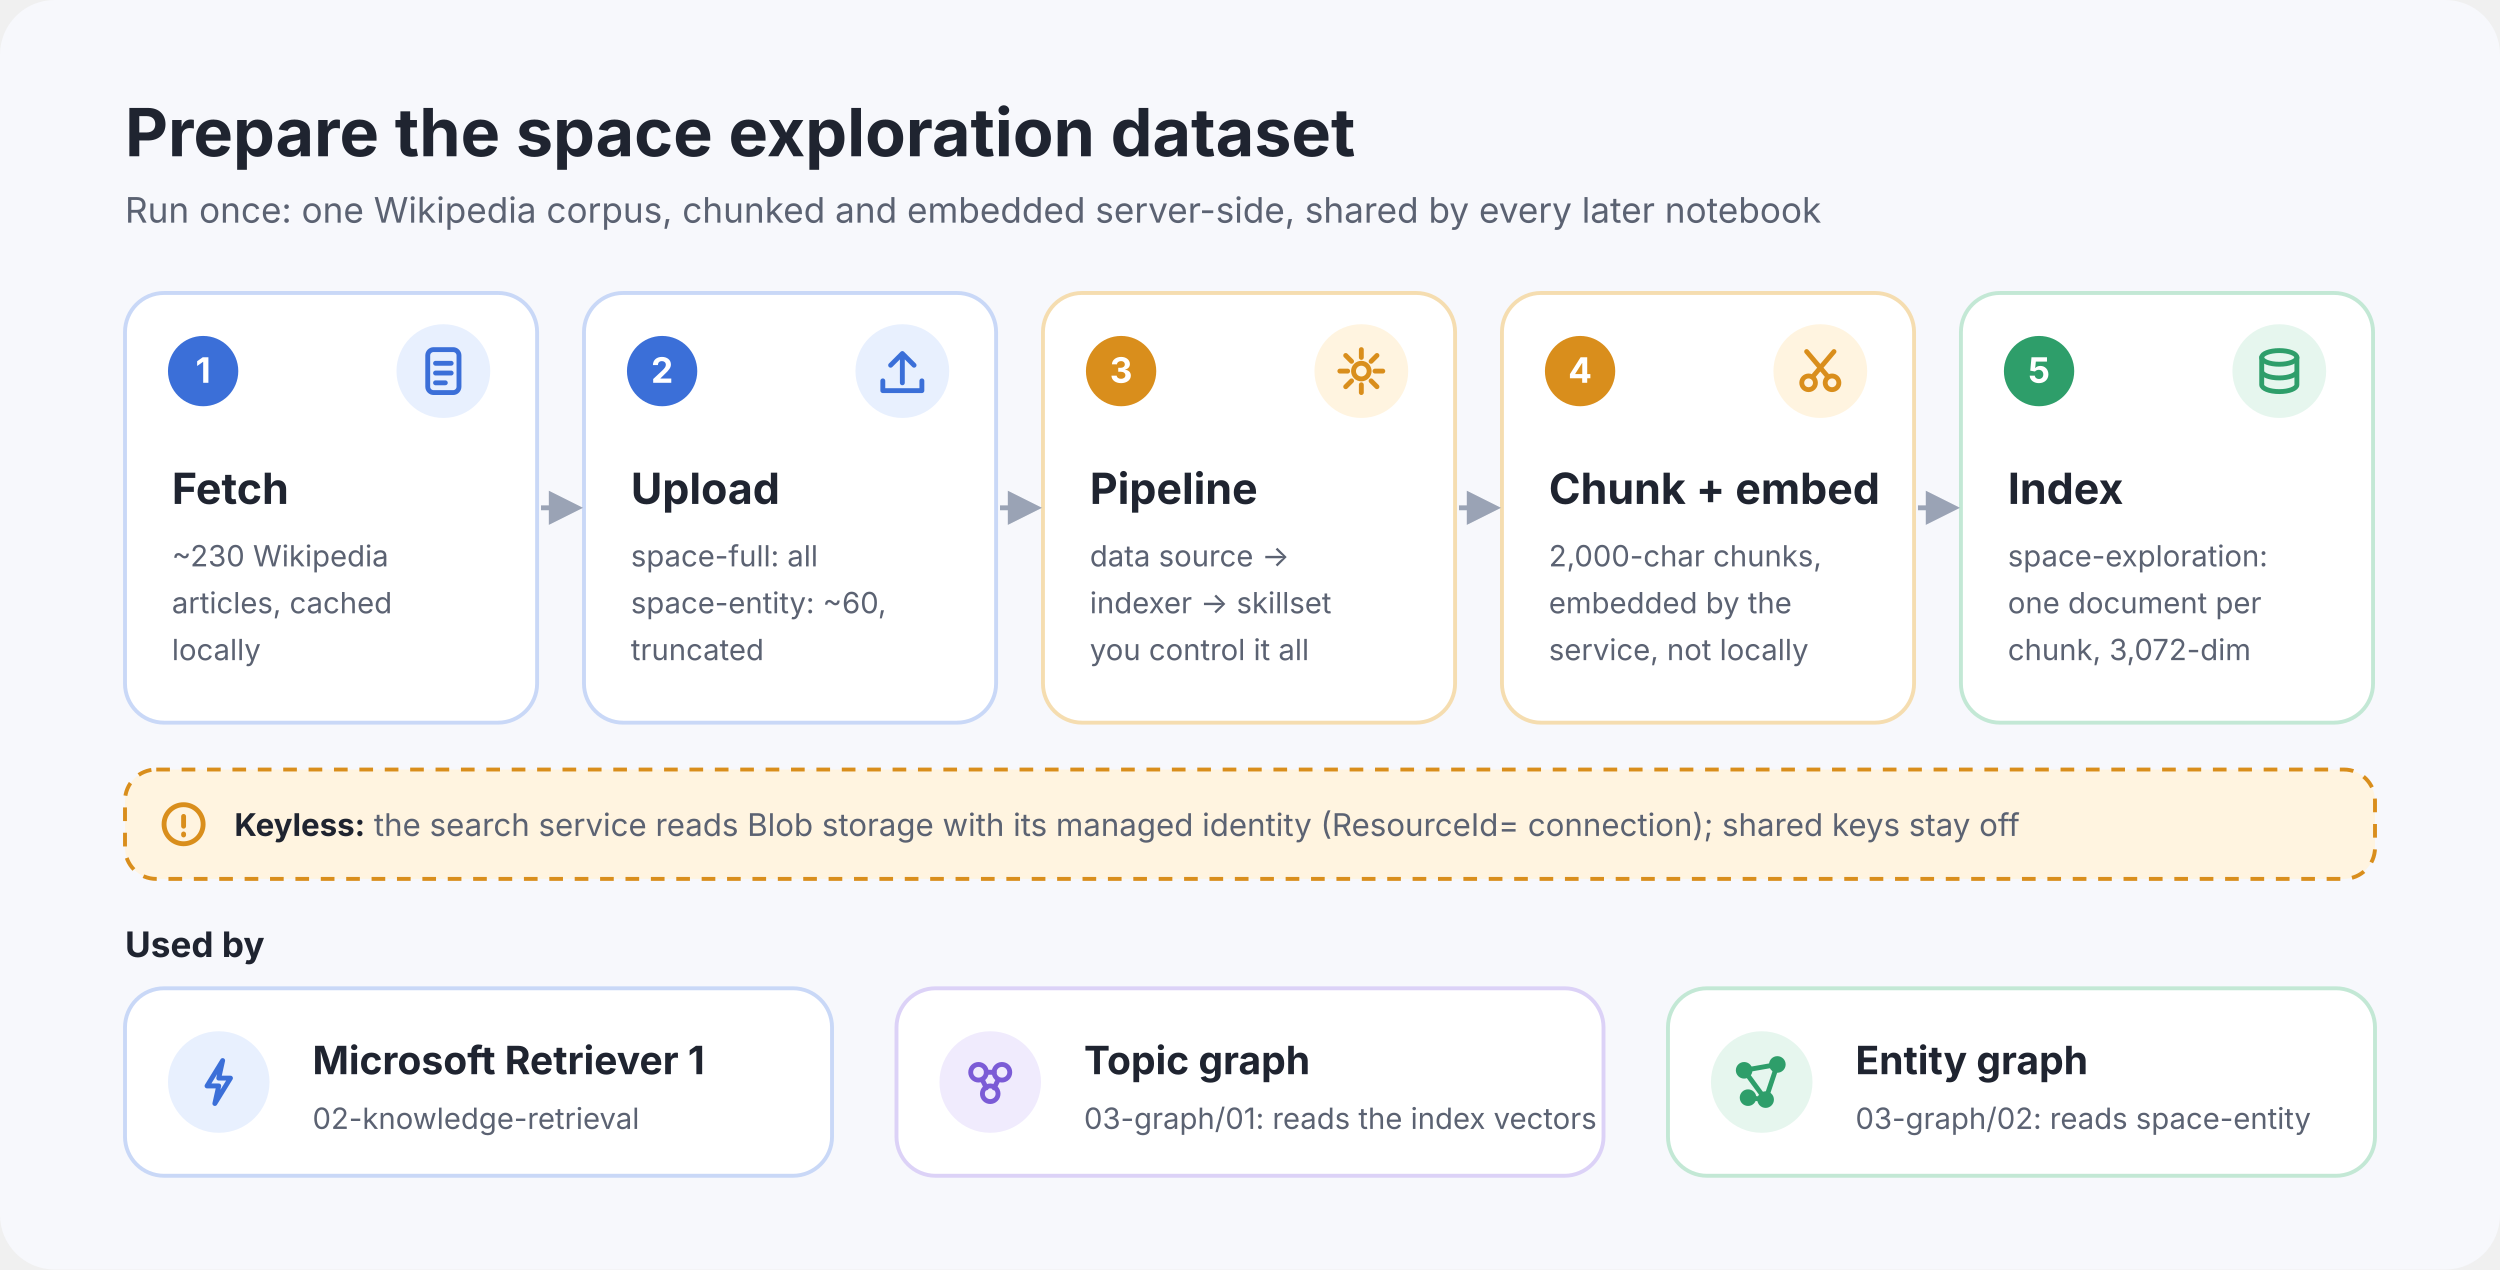
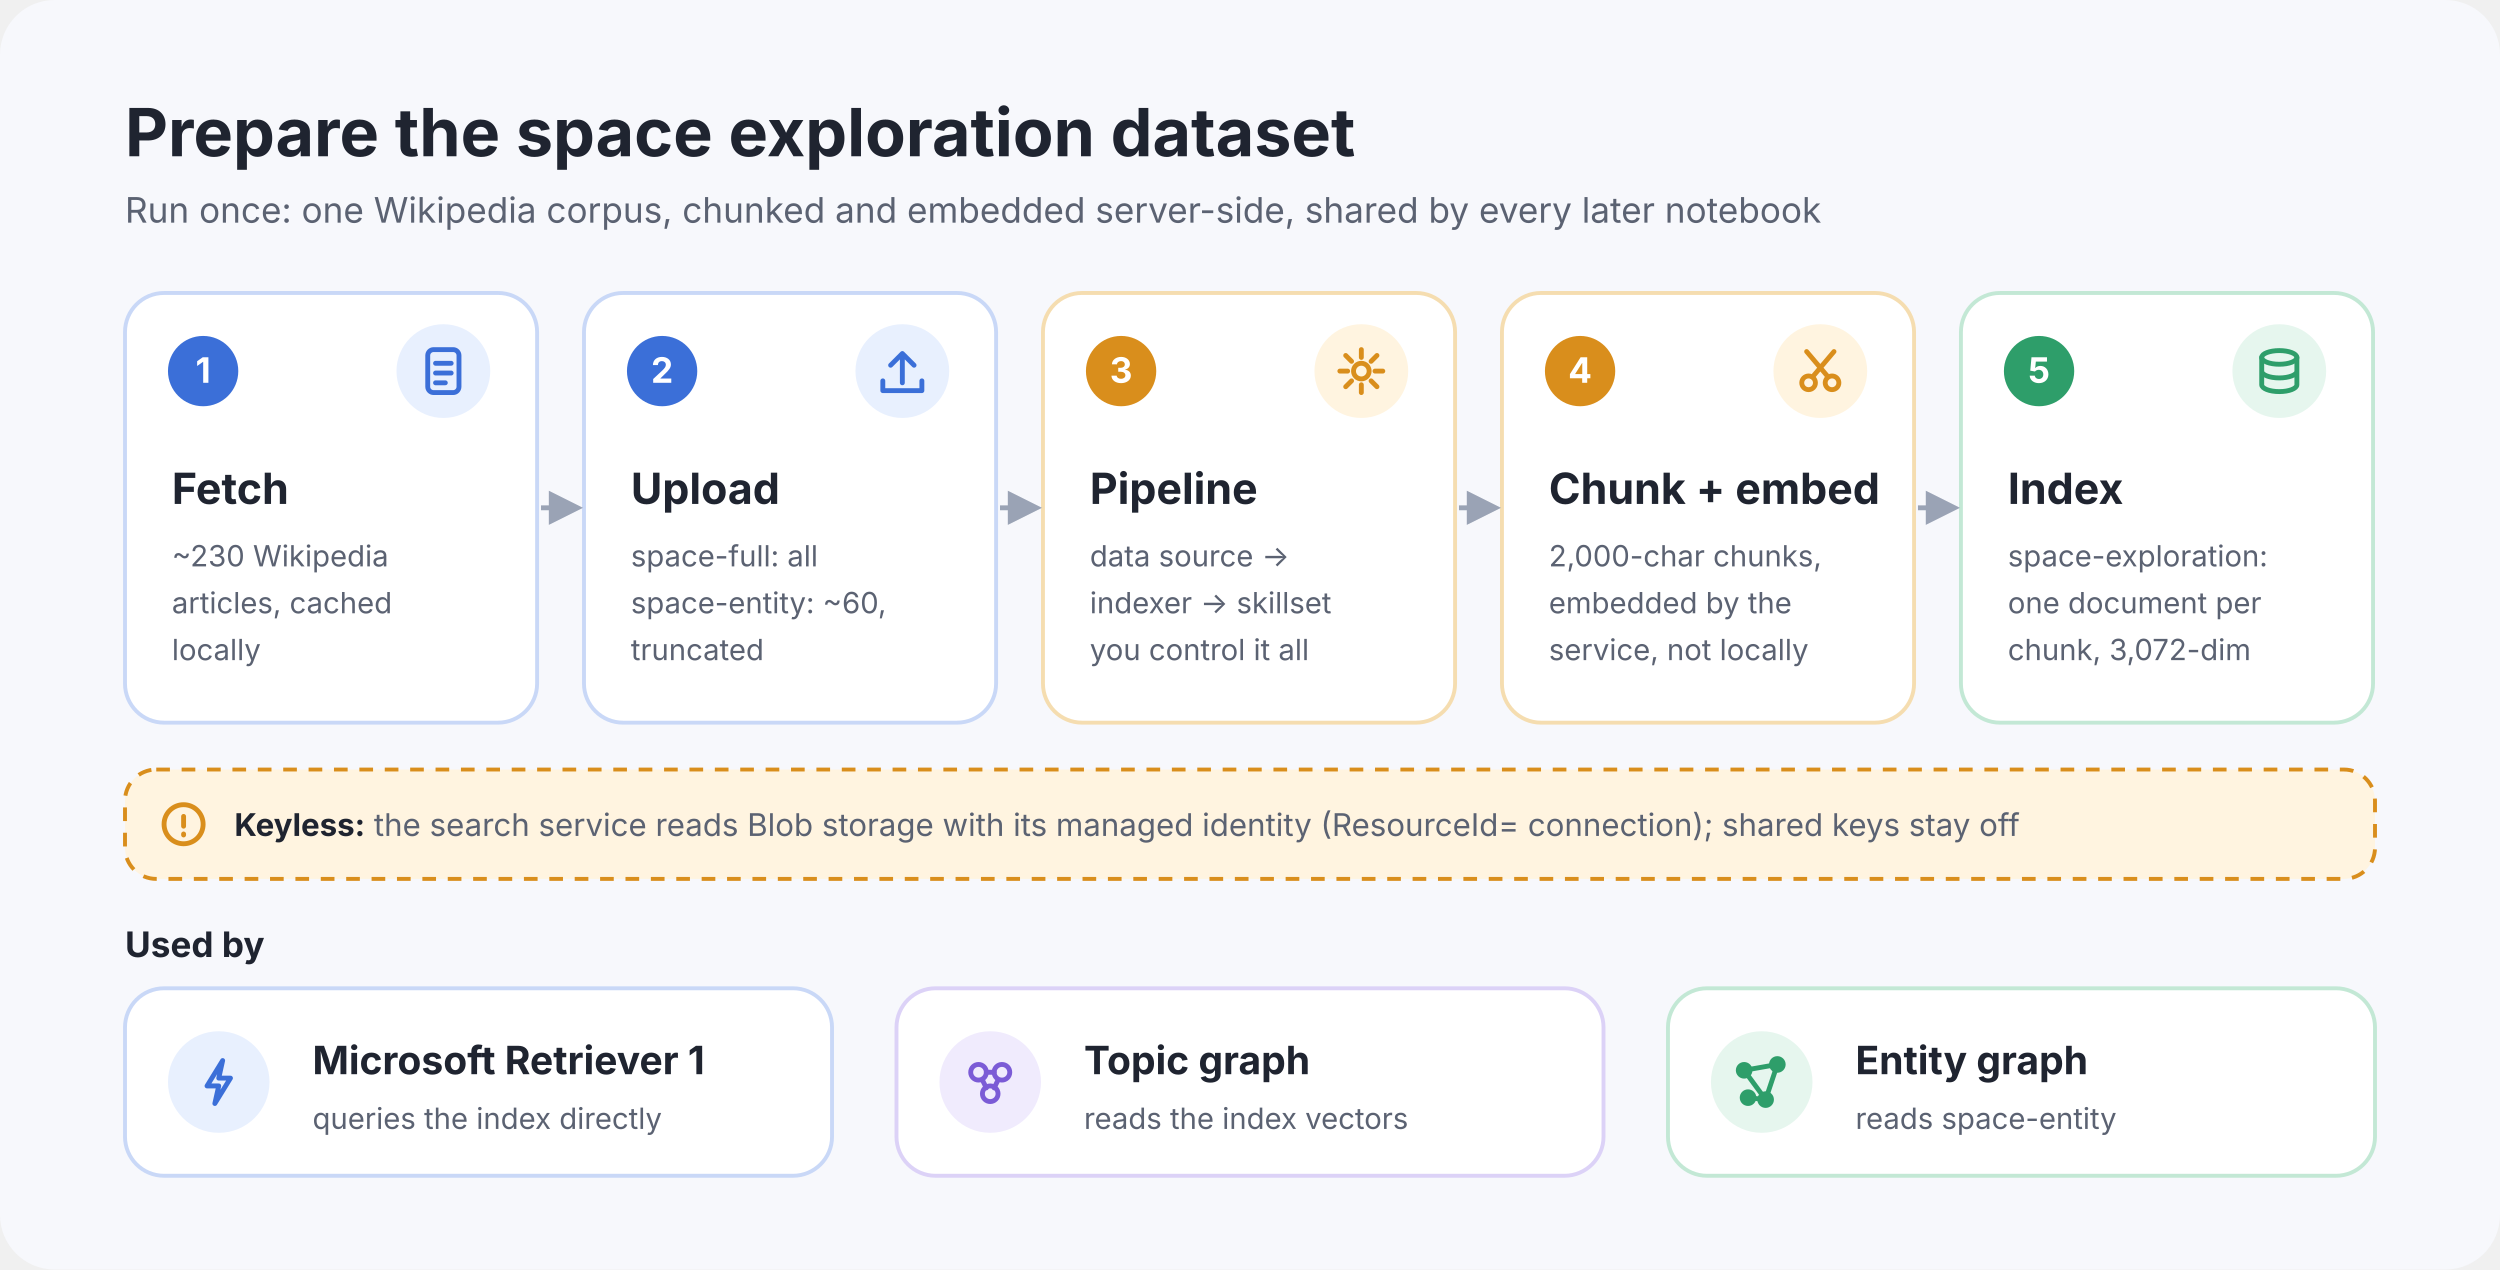
<svg xmlns="http://www.w3.org/2000/svg" viewBox="0 0 1280 650" width="1280" height="650" role="img" aria-labelledby="title desc">
  <defs>
    <marker id="arrow" viewBox="0 0 10 10" refX="8" refY="5" markerWidth="7" markerHeight="7" orient="auto-start-reverse">
      <path d="M0 0 L10 5 L0 10 Z" fill="#9AA3B5" />
    </marker>
    <style>
      text { font-family: "Segoe UI", Inter, Helvetica, Arial, sans-serif; }
      .title { font-size: 34px; font-weight: 700; fill: #1F2430; }
      .subtitle { font-size: 18px; fill: #5B6272; }
      .h { font-size: 22px; font-weight: 700; fill: #1F2430; }
      .h2 { font-size: 20px; font-weight: 700; fill: #1F2430; }
      .section { font-size: 18px; font-weight: 700; fill: #1F2430; }
      .tag { font-size: 13px; font-weight: 700; letter-spacing: 0.5px; }
      .body { font-size: 16px; fill: #5B6272; }
      .small { font-size: 15px; fill: #5B6272; }
      .num { font-size: 18px; font-weight: 700; fill: #FFFFFF; }
      .edge { font-size: 13px; font-weight: 600; fill: #5B6272; }
      .pill { font-size: 15px; font-weight: 600; }
      .card { fill: #FFFFFF; stroke-width: 2; }
      .conn { stroke: #9AA3B5; stroke-width: 2.5; fill: none; }
      .icon { fill: none; stroke-width: 2.5; stroke-linecap: round; stroke-linejoin: round; }
    </style>
  </defs>
  <rect x="0" y="0" width="1280" height="650" rx="28" fill="#F7F8FC" />
  <text class="title" x="64" y="80">Prepare the space exploration dataset</text>
  <text class="subtitle" x="64" y="114">Run once: one Wikipedia corpus, chunked and embedded server-side, shared by every later notebook</text>
  <g>
    <rect class="card" x="64" y="150" width="211" height="220" rx="20" stroke="#C9D8F7" />
    <circle cx="104" cy="190" r="18" fill="#3B6FD8" />
    <text class="num" x="104" y="196" text-anchor="middle">1</text>
    <circle cx="227" cy="190" r="24" fill="#E8F0FE" />
    <g class="icon" stroke="#3B6FD8">
      <rect x="219" y="179" width="16" height="22" rx="3" />
      <path d="M223 186 H231 M223 191 H231 M223 196 H228" />
    </g>
    <text class="h" x="88" y="258">Fetch</text>
    <text class="small" x="88" y="290">~230 Wikipedia<tspan x="88" dy="24">articles, cached</tspan>
      <tspan x="88" dy="24">locally</tspan>
    </text>
  </g>
  <g>
    <rect class="card" x="299" y="150" width="211" height="220" rx="20" stroke="#C9D8F7" />
    <circle cx="339" cy="190" r="18" fill="#3B6FD8" />
    <text class="num" x="339" y="196" text-anchor="middle">2</text>
    <circle cx="462" cy="190" r="24" fill="#E8F0FE" />
    <g class="icon" stroke="#3B6FD8">
      <path d="M462 196 V181 M456 187 L462 181 L468 187 M452 195 V200 H472 V195" />
    </g>
    <text class="h" x="323" y="258">Upload</text>
    <text class="small" x="323" y="290">space-full: all<tspan x="323" dy="24">space-entity: ~60,</tspan>
      <tspan x="323" dy="24">truncated</tspan>
    </text>
  </g>
  <g>
    <rect class="card" x="534" y="150" width="211" height="220" rx="20" stroke="#F5DDB0" />
    <circle cx="574" cy="190" r="18" fill="#D98E1C" />
    <text class="num" x="574" y="196" text-anchor="middle">3</text>
    <circle cx="697" cy="190" r="24" fill="#FFF4E0" />
    <g class="icon" stroke="#D98E1C">
      <circle cx="697" cy="190" r="4" />
      <path d="M697 179 V183 M697 197 V201 M686 190 H690 M704 190 H708 M689 182 L692 185 M702 195 L705 198 M705 182 L702 185 M692 195 L689 198" />
    </g>
    <text class="h" x="558" y="258">Pipeline</text>
    <text class="small" x="558" y="290">data source →<tspan x="558" dy="24">indexer → skillset</tspan>
      <tspan x="558" dy="24">you control it all</tspan>
    </text>
  </g>
  <g>
    <rect class="card" x="769" y="150" width="211" height="220" rx="20" stroke="#F5DDB0" />
    <circle cx="809" cy="190" r="18" fill="#D98E1C" />
    <text class="num" x="809" y="196" text-anchor="middle">4</text>
    <circle cx="932" cy="190" r="24" fill="#FFF4E0" />
    <g class="icon" stroke="#D98E1C">
      <circle cx="926" cy="196" r="3.5" />
      <circle cx="938" cy="196" r="3.5" />
      <path d="M928 193 L939 180 M936 193 L925 180" />
    </g>
    <text class="h" x="793" y="258">Chunk + embed</text>
    <text class="small" x="793" y="290">2,000-char chunks,<tspan x="793" dy="24">embedded by the</tspan>
      <tspan x="793" dy="24">service, not locally</tspan>
    </text>
  </g>
  <g>
    <rect class="card" x="1004" y="150" width="211" height="220" rx="20" stroke="#C3E8D5" />
    <circle cx="1044" cy="190" r="18" fill="#2E9E6A" />
    <text class="num" x="1044" y="196" text-anchor="middle">5</text>
    <circle cx="1167" cy="190" r="24" fill="#E6F6EE" />
    <g class="icon" stroke="#2E9E6A">
      <ellipse cx="1167" cy="183" rx="9" ry="3.5" />
      <path d="M1158 183 V197 A9 3.5 0 0 0 1176 197 V183 M1158 190 A9 3.5 0 0 0 1176 190" />
    </g>
    <text class="h" x="1028" y="258">Index</text>
    <text class="small" x="1028" y="290">space-exploration:<tspan x="1028" dy="24">one document per</tspan>
      <tspan x="1028" dy="24">chunk, 3,072-dim</tspan>
    </text>
  </g>
  <path class="conn" d="M277 260 L295 260" marker-end="url(#arrow)" />
  <path class="conn" d="M512 260 L530 260" marker-end="url(#arrow)" />
  <path class="conn" d="M747 260 L765 260" marker-end="url(#arrow)" />
  <path class="conn" d="M982 260 L1000 260" marker-end="url(#arrow)" />
  <g>
    <rect x="64" y="394" width="1152" height="56" rx="16" fill="#FFF4E0" stroke="#D98E1C" stroke-width="2" stroke-dasharray="7 6" />
    <g class="icon" stroke="#D98E1C">
      <circle cx="94" cy="422" r="10" />
      <path d="M94 418 V423 M94 427 V427.5" />
    </g>
    <text class="body" x="120" y="428">
      <tspan font-weight="700" fill="#1F2430">Keyless:</tspan> the search service reads Blob storage with its managed identity (ResourceId= connection); shared keys stay off</text>
  </g>
  <text class="section" x="64" y="490">Used by</text>
  <g>
    <rect class="card" x="64" y="506" width="362" height="96" rx="20" stroke="#C9D8F7" />
    <circle cx="112" cy="554" r="26" fill="#E8F0FE" />
    <g class="icon" stroke="#3B6FD8">
      <path d="M114 543 L106 556 H112 L110 565 L118 552 H112 Z" />
    </g>
    <text class="h2" x="160" y="550">Microsoft Retriever 1</text>
-     <text class="small" x="160" y="578">02-knowledge-retrieval</text>
+     <text class="small" x="160" y="578">queries the index directly</text>
  </g>
  <g>
    <rect class="card" x="459" y="506" width="362" height="96" rx="20" stroke="#DCD2F7" />
    <circle cx="507" cy="554" r="26" fill="#F0EBFD" />
    <g class="icon" stroke="#7B5BD6">
      <circle cx="501" cy="549" r="4" />
      <circle cx="513" cy="549" r="4" />
      <circle cx="507" cy="560" r="4" />
      <path d="M505 549 H509 M503 553 L505 557 M511 553 L509 557" />
    </g>
    <text class="h2" x="555" y="550">Topic graph</text>
-     <text class="small" x="555" y="578">03-graph/01: reads the index vectors</text>
+     <text class="small" x="555" y="578">reads the index vectors</text>
  </g>
  <g>
    <rect class="card" x="854" y="506" width="362" height="96" rx="20" stroke="#C3E8D5" />
    <circle cx="902" cy="554" r="26" fill="#E6F6EE" />
    <g class="icon" stroke="#2E9E6A">
      <path d="M893 548 L910 545 M893 548 L904 563 M910 545 L904 563 M895 562 L904 563" />
      <circle cx="893" cy="548" r="3" fill="#2E9E6A" />
      <circle cx="910" cy="545" r="3" fill="#2E9E6A" />
      <circle cx="904" cy="563" r="3" fill="#2E9E6A" />
      <circle cx="895" cy="562" r="3" fill="#2E9E6A" />
    </g>
    <text class="h2" x="950" y="550">Entity graph</text>
-     <text class="small" x="950" y="578">03-graph/02: reads space-entity</text>
+     <text class="small" x="950" y="578">reads space-entity</text>
  </g>
</svg>
